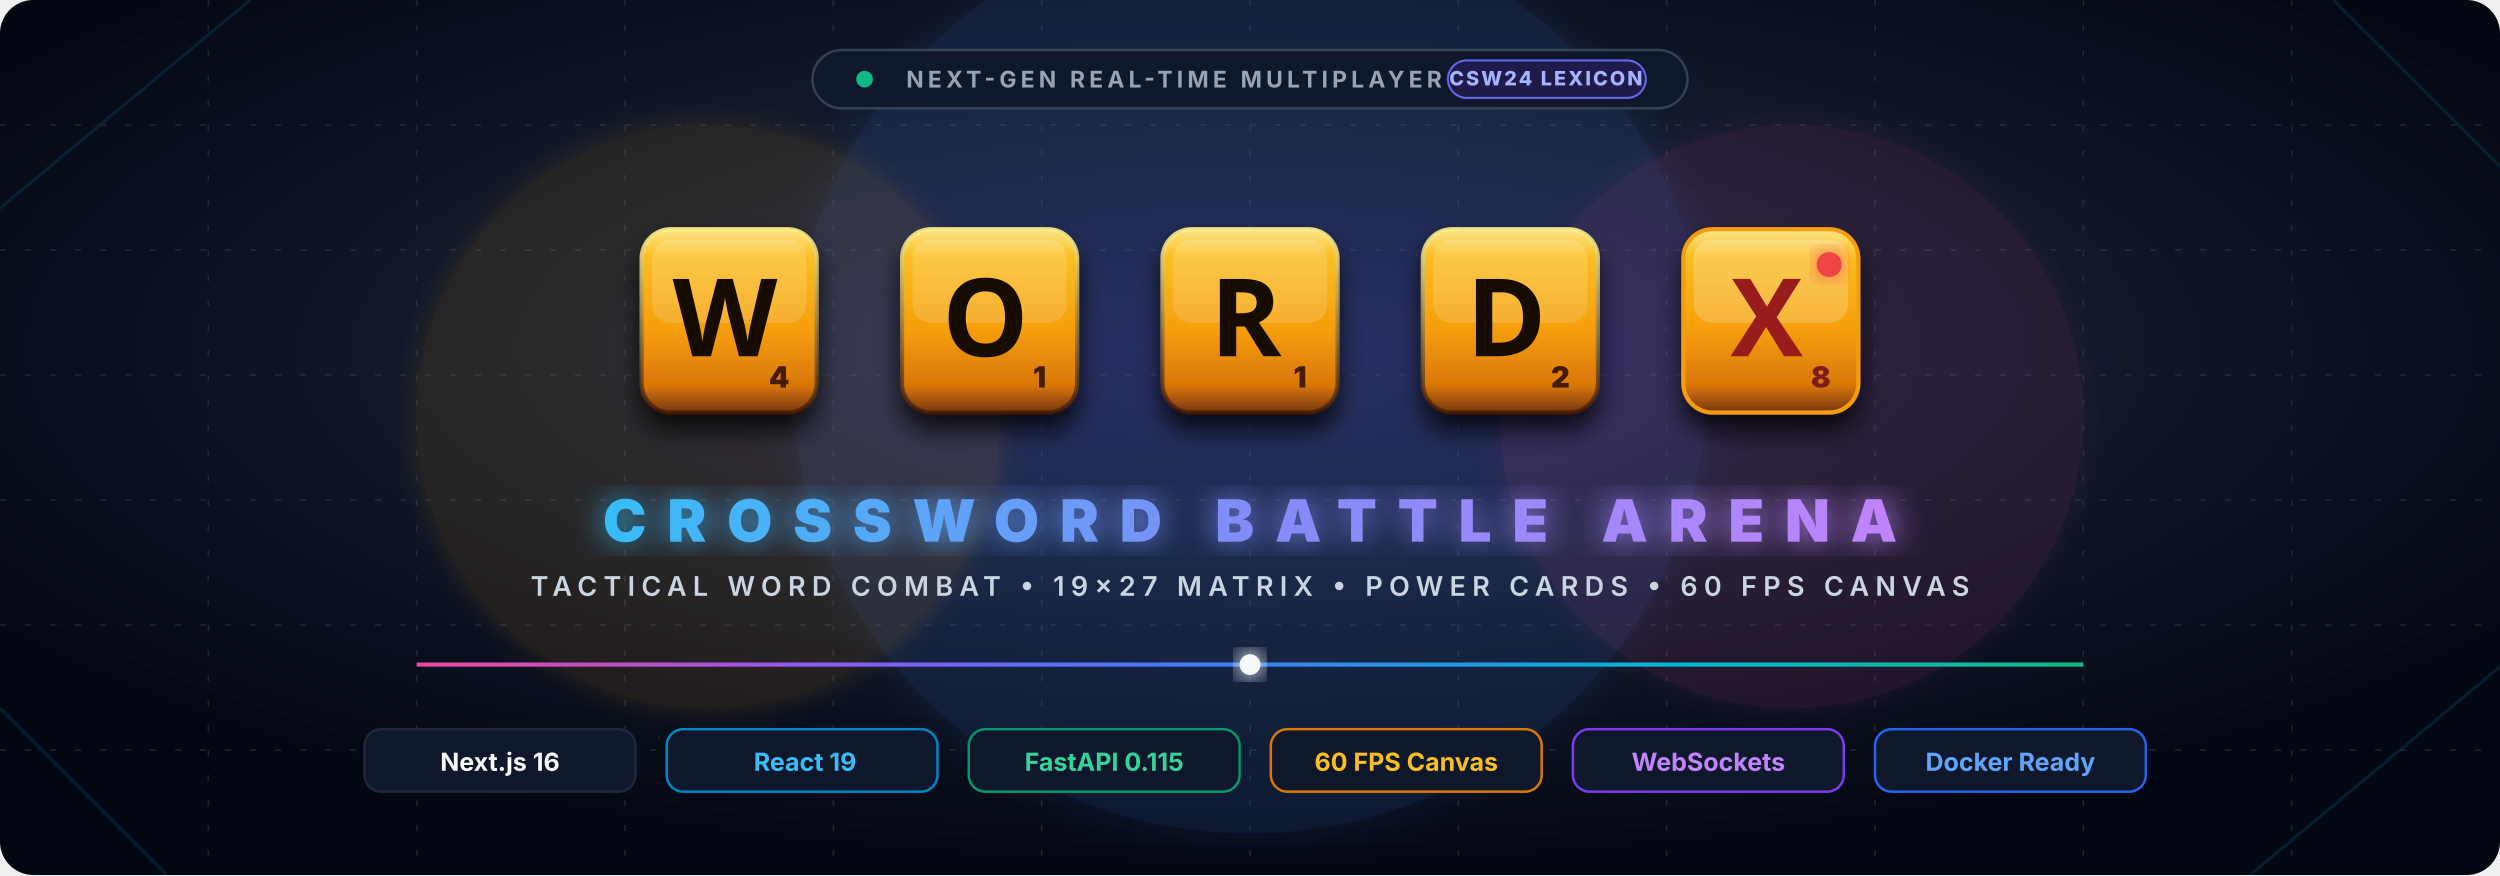
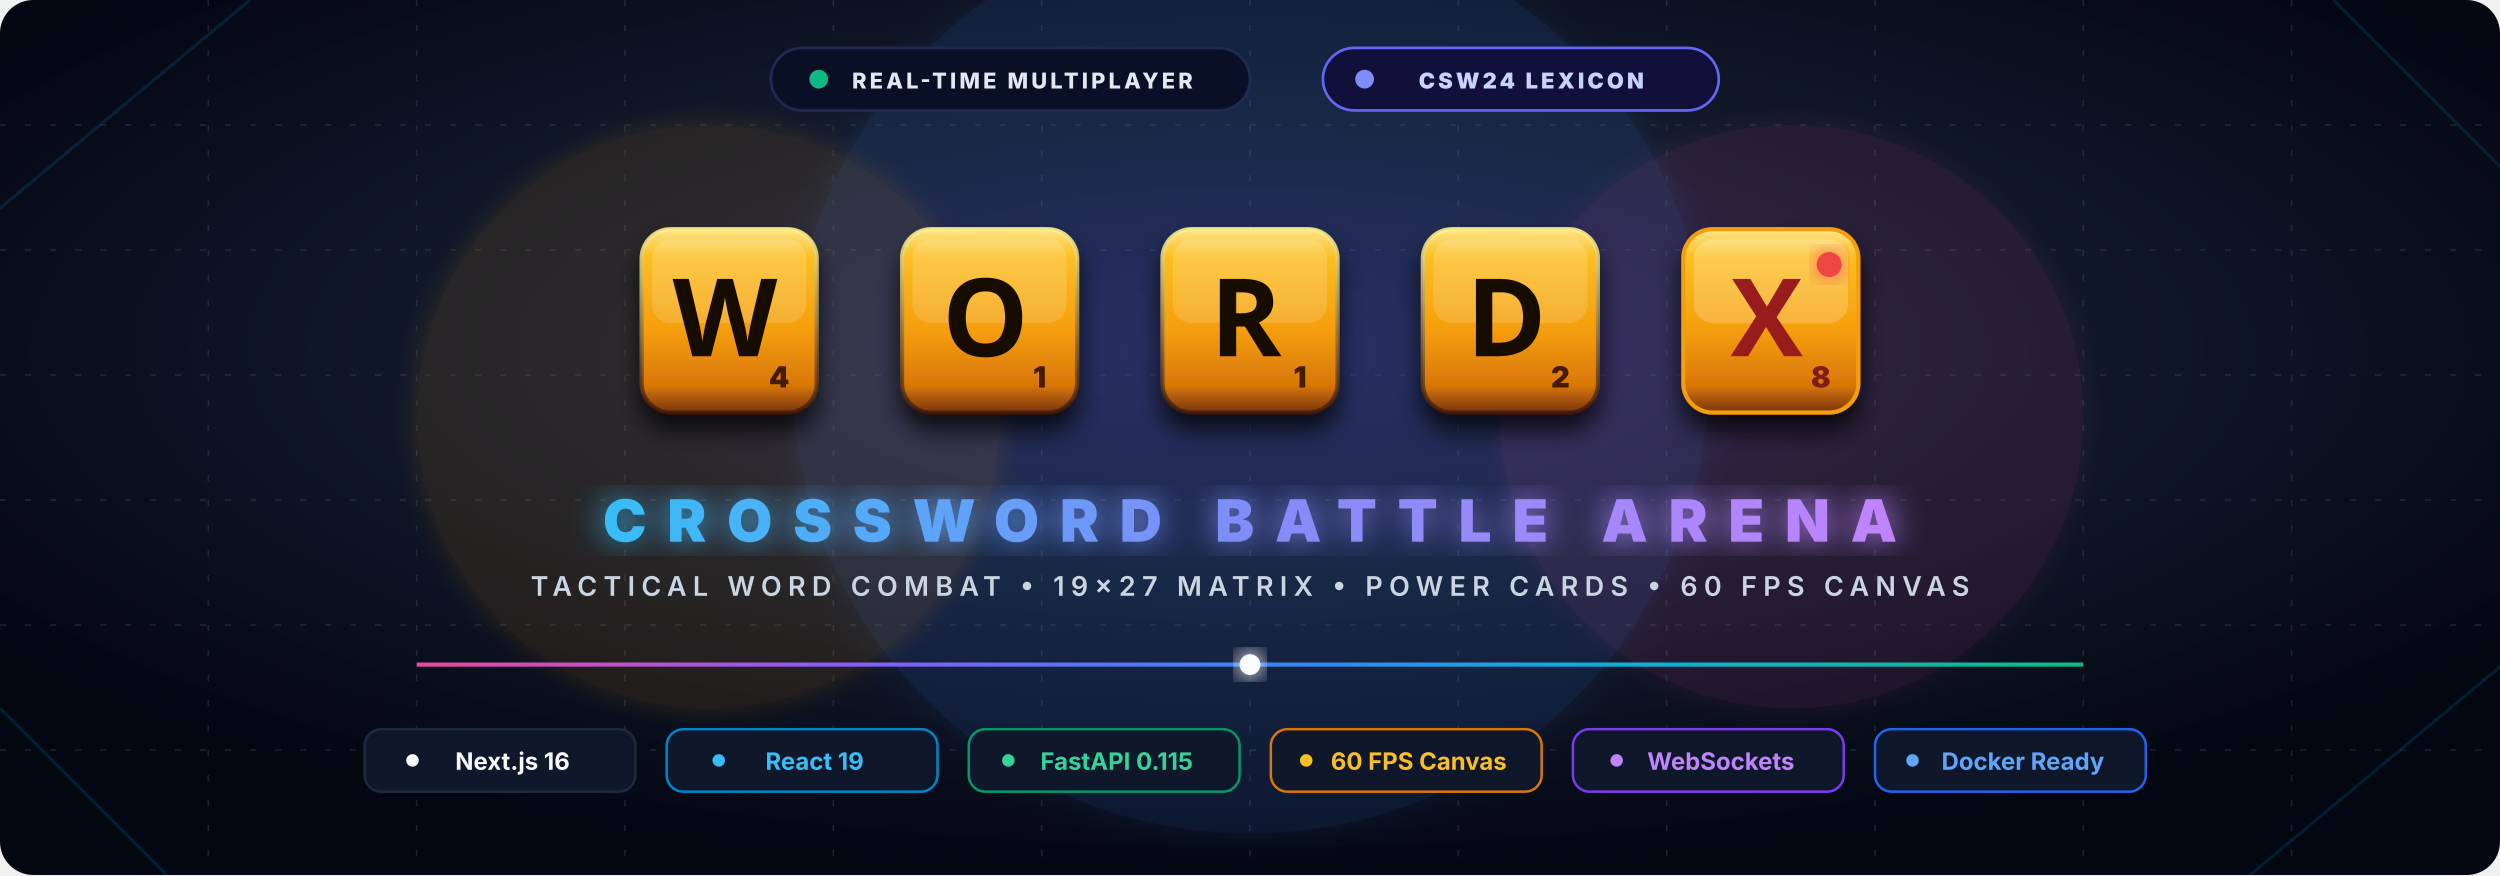
<svg xmlns="http://www.w3.org/2000/svg" viewBox="0 0 1200 420" width="100%" height="100%">
  <defs>
    <radialGradient id="bgGlow" cx="50%" cy="40%" r="60%">
      <stop offset="0%" stop-color="#1e1b4b" stop-opacity="0.95" />
      <stop offset="45%" stop-color="#0f172a" stop-opacity="0.98" />
      <stop offset="100%" stop-color="#030712" stop-opacity="1" />
    </radialGradient>
    <linearGradient id="cyberGrid" x1="0%" y1="0%" x2="0%" y2="100%">
      <stop offset="0%" stop-color="#38bdf8" stop-opacity="0.03" />
      <stop offset="50%" stop-color="#818cf8" stop-opacity="0.12" />
      <stop offset="100%" stop-color="#0284c7" stop-opacity="0.02" />
    </linearGradient>
    <linearGradient id="tileFace" x1="0%" y1="0%" x2="0%" y2="100%">
      <stop offset="0%" stop-color="#fde68a" />
      <stop offset="15%" stop-color="#fbbf24" />
      <stop offset="55%" stop-color="#f59e0b" />
      <stop offset="85%" stop-color="#d97706" />
      <stop offset="100%" stop-color="#78350f" />
    </linearGradient>
    <linearGradient id="tileBorder" x1="0%" y1="0%" x2="0%" y2="100%">
      <stop offset="0%" stop-color="#fef08a" stop-opacity="0.9" />
      <stop offset="100%" stop-color="#451a03" stop-opacity="0.8" />
    </linearGradient>
    <linearGradient id="tileRemoteFace" x1="0%" y1="0%" x2="0%" y2="100%">
      <stop offset="0%" stop-color="#38bdf8" />
      <stop offset="40%" stop-color="#0284c7" />
      <stop offset="100%" stop-color="#0369a1" />
    </linearGradient>
    <filter id="glowGold" x="-30%" y="-30%" width="160%" height="160%">
      <feGaussianBlur stdDeviation="6" result="blur" />
      <feMerge>
        <feMergeNode in="blur" />
        <feMergeNode in="blur" />
        <feMergeNode in="SourceGraphic" />
      </feMerge>
    </filter>
    <filter id="glowCyan" x="-30%" y="-30%" width="160%" height="160%">
      <feGaussianBlur stdDeviation="8" result="blur" />
      <feMerge>
        <feMergeNode in="blur" />
        <feMergeNode in="SourceGraphic" />
      </feMerge>
    </filter>
    <filter id="glowPink" x="-30%" y="-30%" width="160%" height="160%">
      <feGaussianBlur stdDeviation="6" result="blur" />
      <feMerge>
        <feMergeNode in="blur" />
        <feMergeNode in="SourceGraphic" />
      </feMerge>
    </filter>
    <filter id="tileShadow" x="-20%" y="-20%" width="150%" height="150%">
      <feDropShadow dx="0" dy="8" stdDeviation="6" flood-color="#000000" flood-opacity="0.75" />
    </filter>
    <linearGradient id="titleGold" x1="0%" y1="0%" x2="100%" y2="0%">
      <stop offset="0%" stop-color="#fef08a" />
      <stop offset="35%" stop-color="#fbbf24" />
      <stop offset="70%" stop-color="#f59e0b" />
      <stop offset="100%" stop-color="#fef08a" />
    </linearGradient>
    <linearGradient id="titleCyan" x1="0%" y1="0%" x2="100%" y2="0%">
      <stop offset="0%" stop-color="#38bdf8" />
      <stop offset="50%" stop-color="#818cf8" />
      <stop offset="100%" stop-color="#c084fc" />
    </linearGradient>
    <linearGradient id="neonBarGrad" x1="0%" y1="0%" x2="100%" y2="0%">
      <stop offset="0%" stop-color="#ec4899" />
      <stop offset="25%" stop-color="#8b5cf6" />
      <stop offset="50%" stop-color="#3b82f6" />
      <stop offset="75%" stop-color="#06b6d4" />
      <stop offset="100%" stop-color="#10b981" />
    </linearGradient>
    <style>
 @keyframes floatSlow {
 0%, 100% { transform: translateY(0px) rotate(0deg); }
 50% { transform: translateY(-9px) rotate(1.5deg); }
 }
 @keyframes floatFast {
 0%, 100% { transform: translateY(0px) rotate(0deg); }
 50% { transform: translateY(-13px) rotate(-2deg); }
 }
 @keyframes pulseGlow {
 0%, 100% { opacity: 0.45; filter: drop-shadow(0 0 15px rgba(245, 158, 11, 0.4)); }
 50% { opacity: 0.85; filter: drop-shadow(0 0 35px rgba(245, 158, 11, 0.85)); }
 }
 @keyframes laserScan {
 0% { transform: translateX(-100%); }
 100% { transform: translateX(100%); }
 }
 @keyframes energyPulse {
 0%, 100% { opacity: 0.3; }
 50% { opacity: 0.9; }
 }
 @keyframes badgeShine {
 0% { transform: translateX(-150px) skewX(-20deg); }
 30%, 100% { transform: translateX(1300px) skewX(-20deg); }
 }
 .floating-tile-1 { animation: floatSlow 6.8s ease-in-out infinite; }
 .floating-tile-2 { animation: floatFast 6.2s ease-in-out infinite 0.6s; }
 .floating-tile-3 { animation: floatSlow 7.2s ease-in-out infinite 1.2s; }
 .floating-tile-4 { animation: floatFast 6.5s ease-in-out infinite 1.8s; }
 .floating-tile-5 { animation: floatSlow 7.0s ease-in-out infinite 2.4s; }
 .laser-glow { animation: energyPulse 4.5s ease-in-out infinite; }
 .pulsing-aura { animation: pulseGlow 3.5s ease-in-out infinite; }
 .badge-streak { animation: badgeShine 6s cubic-bezier(0.4, 0, 0.2, 1) infinite; }
 </style>
  </defs>
  <rect width="1200" height="420" fill="url(#bgGlow)" rx="16" />
  <g opacity="0.35">
    <path d="M 0 60 L 1200 60 M 0 120 L 1200 120 M 0 180 L 1200 180 M 0 240 L 1200 240 M 0 300 L 1200 300 M 0 360 L 1200 360" stroke="#475569" stroke-width="0.75" stroke-dasharray="3 9" />
    <path d="M 100 0 L 100 420 M 200 0 L 200 420 M 300 0 L 300 420 M 400 0 L 400 420 M 500 0 L 500 420 M 600 0 L 600 420 M 700 0 L 700 420 M 800 0 L 800 420 M 900 0 L 900 420 M 1000 0 L 1000 420 M 1100 0 L 1100 420" stroke="#475569" stroke-width="0.75" stroke-dasharray="3 9" />
    <path d="M 0 100 L 120 0 M 1080 420 L 1200 320 M 0 340 L 80 420 M 1120 0 L 1200 80" stroke="#0ea5e9" stroke-width="1.5" stroke-opacity="0.4" />
  </g>
  <circle cx="600" cy="180" r="220" fill="#3b82f6" opacity="0.12" filter="url(#glowCyan)" />
  <circle cx="340" cy="200" r="140" fill="#f59e0b" opacity="0.10" filter="url(#glowGold)" />
  <circle cx="860" cy="200" r="140" fill="#ec4899" opacity="0.10" filter="url(#glowPink)" />
  <g transform="translate(600, 38)">
-     <rect x="-210" y="-14" width="420" height="28" rx="14" fill="#0f172a" stroke="#334155" stroke-width="1.2" />
-     <circle cx="-185" cy="0" r="4" fill="#10b981" class="laser-glow" />
-     <text x="-165" y="4" fill="#94a3b8" font-family="'Inter', -apple-system, sans-serif" font-size="11" font-weight="700" letter-spacing="2">
-  NEXT-GEN REAL-TIME MULTIPLAYER
-  </text>
-     <rect x="95" y="-9" width="95" height="18" rx="9" fill="#1e1b4b" stroke="#6366f1" stroke-width="1" />
-     <text x="142" y="3" fill="#a5b4fc" font-family="'Inter', sans-serif" font-size="9.5" font-weight="800" text-anchor="middle" letter-spacing="1">
-  CSW24 LEXICON
-  </text>
+     <g transform="translate(-115, 0)">
+       <rect x="-115" y="-15" width="230" height="30" rx="15" fill="#091026" stroke="#1e2954" stroke-width="1.3" />
+       <circle cx="-92" cy="0" r="4.5" fill="#10b981" class="laser-glow" />
+       <text x="-76" y="4.5" fill="#e2e8f0" font-family="'Inter', sans-serif" font-size="10.5" font-weight="800" letter-spacing="1.5">REAL-TIME MULTIPLAYER</text>
+     </g>
+     <g transform="translate(130, 0)">
+       <rect x="-95" y="-15" width="190" height="30" rx="15" fill="#11103a" stroke="#6366f1" stroke-width="1.3" />
+       <circle cx="-75" cy="0" r="4.5" fill="#818cf8" />
+       <text x="5" y="4.5" fill="#c7d2fe" font-family="'Inter', sans-serif" font-size="10.5" font-weight="900" text-anchor="middle" letter-spacing="1.5">CSW24 LEXICON</text>
+     </g>
  </g>
  <g id="tileGroup" transform="translate(600, 155)">
    <g transform="translate(-250, 0)">
      <g class="floating-tile-1">
        <g filter="url(#tileShadow)">
          <rect x="-42" y="-45" width="84" height="88" rx="14" fill="url(#tileFace)" stroke="url(#tileBorder)" stroke-width="2" />
          <rect x="-37" y="-40" width="74" height="40" rx="9" fill="#ffffff" fill-opacity="0.15" />
          <text x="-2" y="16" fill="#180c02" font-family="'Impact', 'Arial Black', sans-serif" font-size="52" font-weight="900" text-anchor="middle" letter-spacing="-1">W</text>
          <text x="24" y="31" fill="#451a03" font-family="'Inter', sans-serif" font-size="14" font-weight="900" text-anchor="middle">4</text>
        </g>
      </g>
    </g>
    <g transform="translate(-125, 0)">
      <g class="floating-tile-2">
        <g filter="url(#tileShadow)">
          <rect x="-42" y="-45" width="84" height="88" rx="14" fill="url(#tileFace)" stroke="url(#tileBorder)" stroke-width="2" />
          <rect x="-37" y="-40" width="74" height="40" rx="9" fill="#ffffff" fill-opacity="0.15" />
          <text x="-2" y="16" fill="#180c02" font-family="'Impact', 'Arial Black', sans-serif" font-size="52" font-weight="900" text-anchor="middle">O</text>
          <text x="24" y="31" fill="#451a03" font-family="'Inter', sans-serif" font-size="14" font-weight="900" text-anchor="middle">1</text>
        </g>
      </g>
    </g>
    <g transform="translate(0, 0)">
      <g class="floating-tile-3">
        <g filter="url(#tileShadow)">
          <rect x="-42" y="-45" width="84" height="88" rx="14" fill="url(#tileFace)" stroke="url(#tileBorder)" stroke-width="2" />
          <rect x="-37" y="-40" width="74" height="40" rx="9" fill="#ffffff" fill-opacity="0.15" />
          <text x="-2" y="16" fill="#180c02" font-family="'Impact', 'Arial Black', sans-serif" font-size="52" font-weight="900" text-anchor="middle">R</text>
          <text x="24" y="31" fill="#451a03" font-family="'Inter', sans-serif" font-size="14" font-weight="900" text-anchor="middle">1</text>
        </g>
      </g>
    </g>
    <g transform="translate(125, 0)">
      <g class="floating-tile-4">
        <g filter="url(#tileShadow)">
          <rect x="-42" y="-45" width="84" height="88" rx="14" fill="url(#tileFace)" stroke="url(#tileBorder)" stroke-width="2" />
          <rect x="-37" y="-40" width="74" height="40" rx="9" fill="#ffffff" fill-opacity="0.15" />
          <text x="-2" y="16" fill="#180c02" font-family="'Impact', 'Arial Black', sans-serif" font-size="52" font-weight="900" text-anchor="middle">D</text>
          <text x="24" y="31" fill="#451a03" font-family="'Inter', sans-serif" font-size="14" font-weight="900" text-anchor="middle">2</text>
        </g>
      </g>
    </g>
    <g transform="translate(250, 0)">
      <g class="floating-tile-5">
        <g filter="url(#tileShadow)">
          <rect x="-42" y="-45" width="84" height="88" rx="14" fill="url(#tileFace)" stroke="#f59e0b" stroke-width="2" />
          <rect x="-37" y="-40" width="74" height="40" rx="9" fill="#ffffff" fill-opacity="0.2" />
          <text x="-2" y="16" fill="#991b1b" font-family="'Impact', 'Arial Black', sans-serif" font-size="52" font-weight="900" text-anchor="middle">X</text>
          <text x="24" y="31" fill="#7f1d1d" font-family="'Inter', sans-serif" font-size="14" font-weight="900" text-anchor="middle">8</text>
          <circle cx="28" cy="-28" r="6" fill="#ef4444" filter="url(#glowPink)" />
        </g>
      </g>
    </g>
  </g>
  <g transform="translate(600, 260)">
    <text x="0" y="0" fill="url(#titleCyan)" font-family="'Inter', -apple-system, sans-serif" font-size="28" font-weight="900" text-anchor="middle" letter-spacing="10" filter="url(#glowCyan)">
 CROSSWORD BATTLE ARENA
 </text>
    <text x="0" y="26" fill="#cbd5e1" font-family="'Inter', sans-serif" font-size="13" font-weight="600" text-anchor="middle" letter-spacing="3">
 TACTICAL WORD COMBAT • 19×27 MATRIX • POWER CARDS • 60 FPS CANVAS
 </text>
  </g>
  <g transform="translate(200, 318)">
    <rect x="0" y="0" width="800" height="2" fill="url(#neonBarGrad)" filter="url(#glowCyan)" />
    <circle cx="400" cy="1" r="5" fill="#f8fafc" filter="url(#glowGold)" />
  </g>
  <g transform="translate(600, 365)">
    <g transform="translate(-360, 0)">
      <rect x="-65" y="-15" width="130" height="30" rx="8" fill="#0f172a" stroke="#1e293b" stroke-width="1.2" />
-       <text x="0" y="5" fill="#f8fafc" font-family="'Inter', sans-serif" font-size="12" font-weight="700" text-anchor="middle"> Next.js 16</text>
+       <circle cx="-42" cy="0" r="3" fill="#f8fafc" />
+       <text x="6" y="4.5" fill="#f8fafc" font-family="'Inter', sans-serif" font-size="11.5" font-weight="700" text-anchor="middle">Next.js 16</text>
    </g>
    <g transform="translate(-215, 0)">
      <rect x="-65" y="-15" width="130" height="30" rx="8" fill="#0f172a" stroke="#0284c7" stroke-width="1.2" />
-       <text x="0" y="5" fill="#38bdf8" font-family="'Inter', sans-serif" font-size="12" font-weight="700" text-anchor="middle">️ React 19</text>
+       <circle cx="-40" cy="0" r="3" fill="#38bdf8" />
+       <text x="6" y="4.5" fill="#38bdf8" font-family="'Inter', sans-serif" font-size="11.5" font-weight="700" text-anchor="middle">React 19</text>
    </g>
    <g transform="translate(-70, 0)">
      <rect x="-65" y="-15" width="130" height="30" rx="8" fill="#0f172a" stroke="#059669" stroke-width="1.2" />
-       <text x="0" y="5" fill="#34d399" font-family="'Inter', sans-serif" font-size="12" font-weight="700" text-anchor="middle"> FastAPI 0.115</text>
+       <circle cx="-46" cy="0" r="3" fill="#34d399" />
+       <text x="6" y="4.5" fill="#34d399" font-family="'Inter', sans-serif" font-size="11.5" font-weight="700" text-anchor="middle">FastAPI 0.115</text>
    </g>
    <g transform="translate(75, 0)">
      <rect x="-65" y="-15" width="130" height="30" rx="8" fill="#0f172a" stroke="#d97706" stroke-width="1.2" />
-       <text x="0" y="5" fill="#fbbf24" font-family="'Inter', sans-serif" font-size="12" font-weight="700" text-anchor="middle"> 60 FPS Canvas</text>
+       <circle cx="-48" cy="0" r="3" fill="#fbbf24" />
+       <text x="6" y="4.5" fill="#fbbf24" font-family="'Inter', sans-serif" font-size="11.5" font-weight="700" text-anchor="middle">60 FPS Canvas</text>
    </g>
    <g transform="translate(220, 0)">
      <rect x="-65" y="-15" width="130" height="30" rx="8" fill="#0f172a" stroke="#7c3aed" stroke-width="1.2" />
-       <text x="0" y="5" fill="#c084fc" font-family="'Inter', sans-serif" font-size="12" font-weight="700" text-anchor="middle"> WebSockets</text>
+       <circle cx="-44" cy="0" r="3" fill="#c084fc" />
+       <text x="6" y="4.5" fill="#c084fc" font-family="'Inter', sans-serif" font-size="11.5" font-weight="700" text-anchor="middle">WebSockets</text>
    </g>
    <g transform="translate(365, 0)">
      <rect x="-65" y="-15" width="130" height="30" rx="8" fill="#0f172a" stroke="#2563eb" stroke-width="1.2" />
-       <text x="0" y="5" fill="#60a5fa" font-family="'Inter', sans-serif" font-size="12" font-weight="700" text-anchor="middle"> Docker Ready</text>
+       <circle cx="-47" cy="0" r="3" fill="#60a5fa" />
+       <text x="6" y="4.5" fill="#60a5fa" font-family="'Inter', sans-serif" font-size="11.5" font-weight="700" text-anchor="middle">Docker Ready</text>
    </g>
  </g>
</svg>
